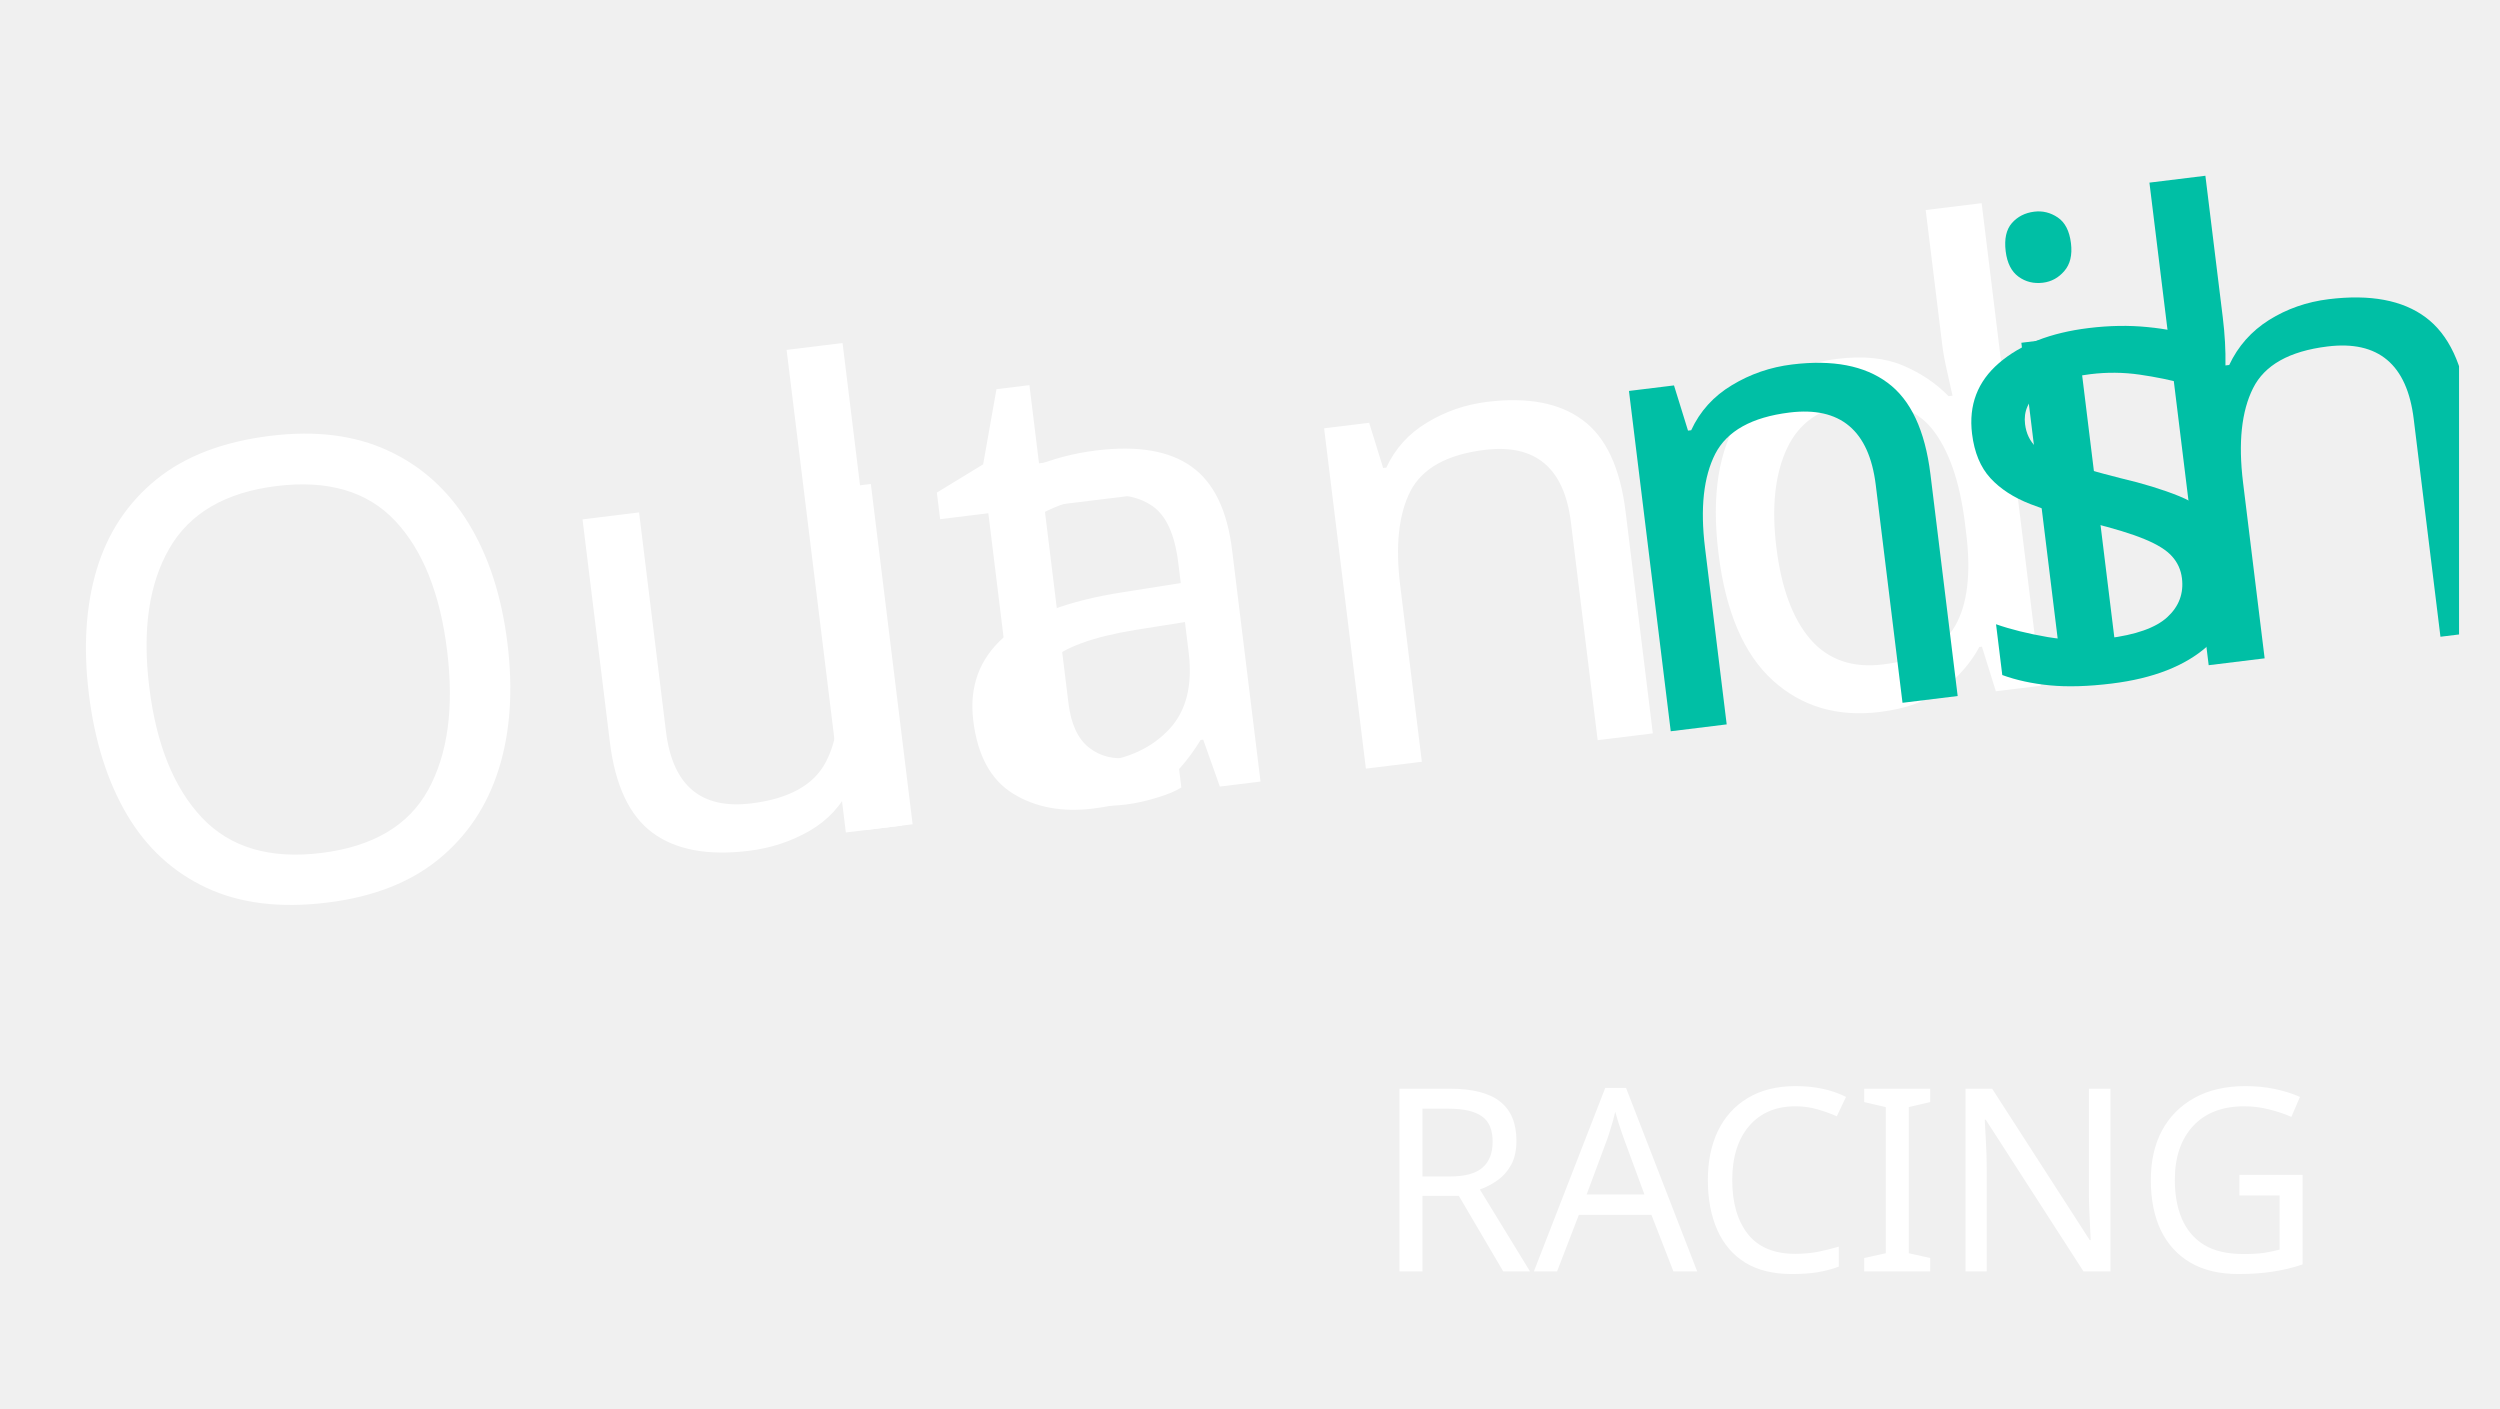
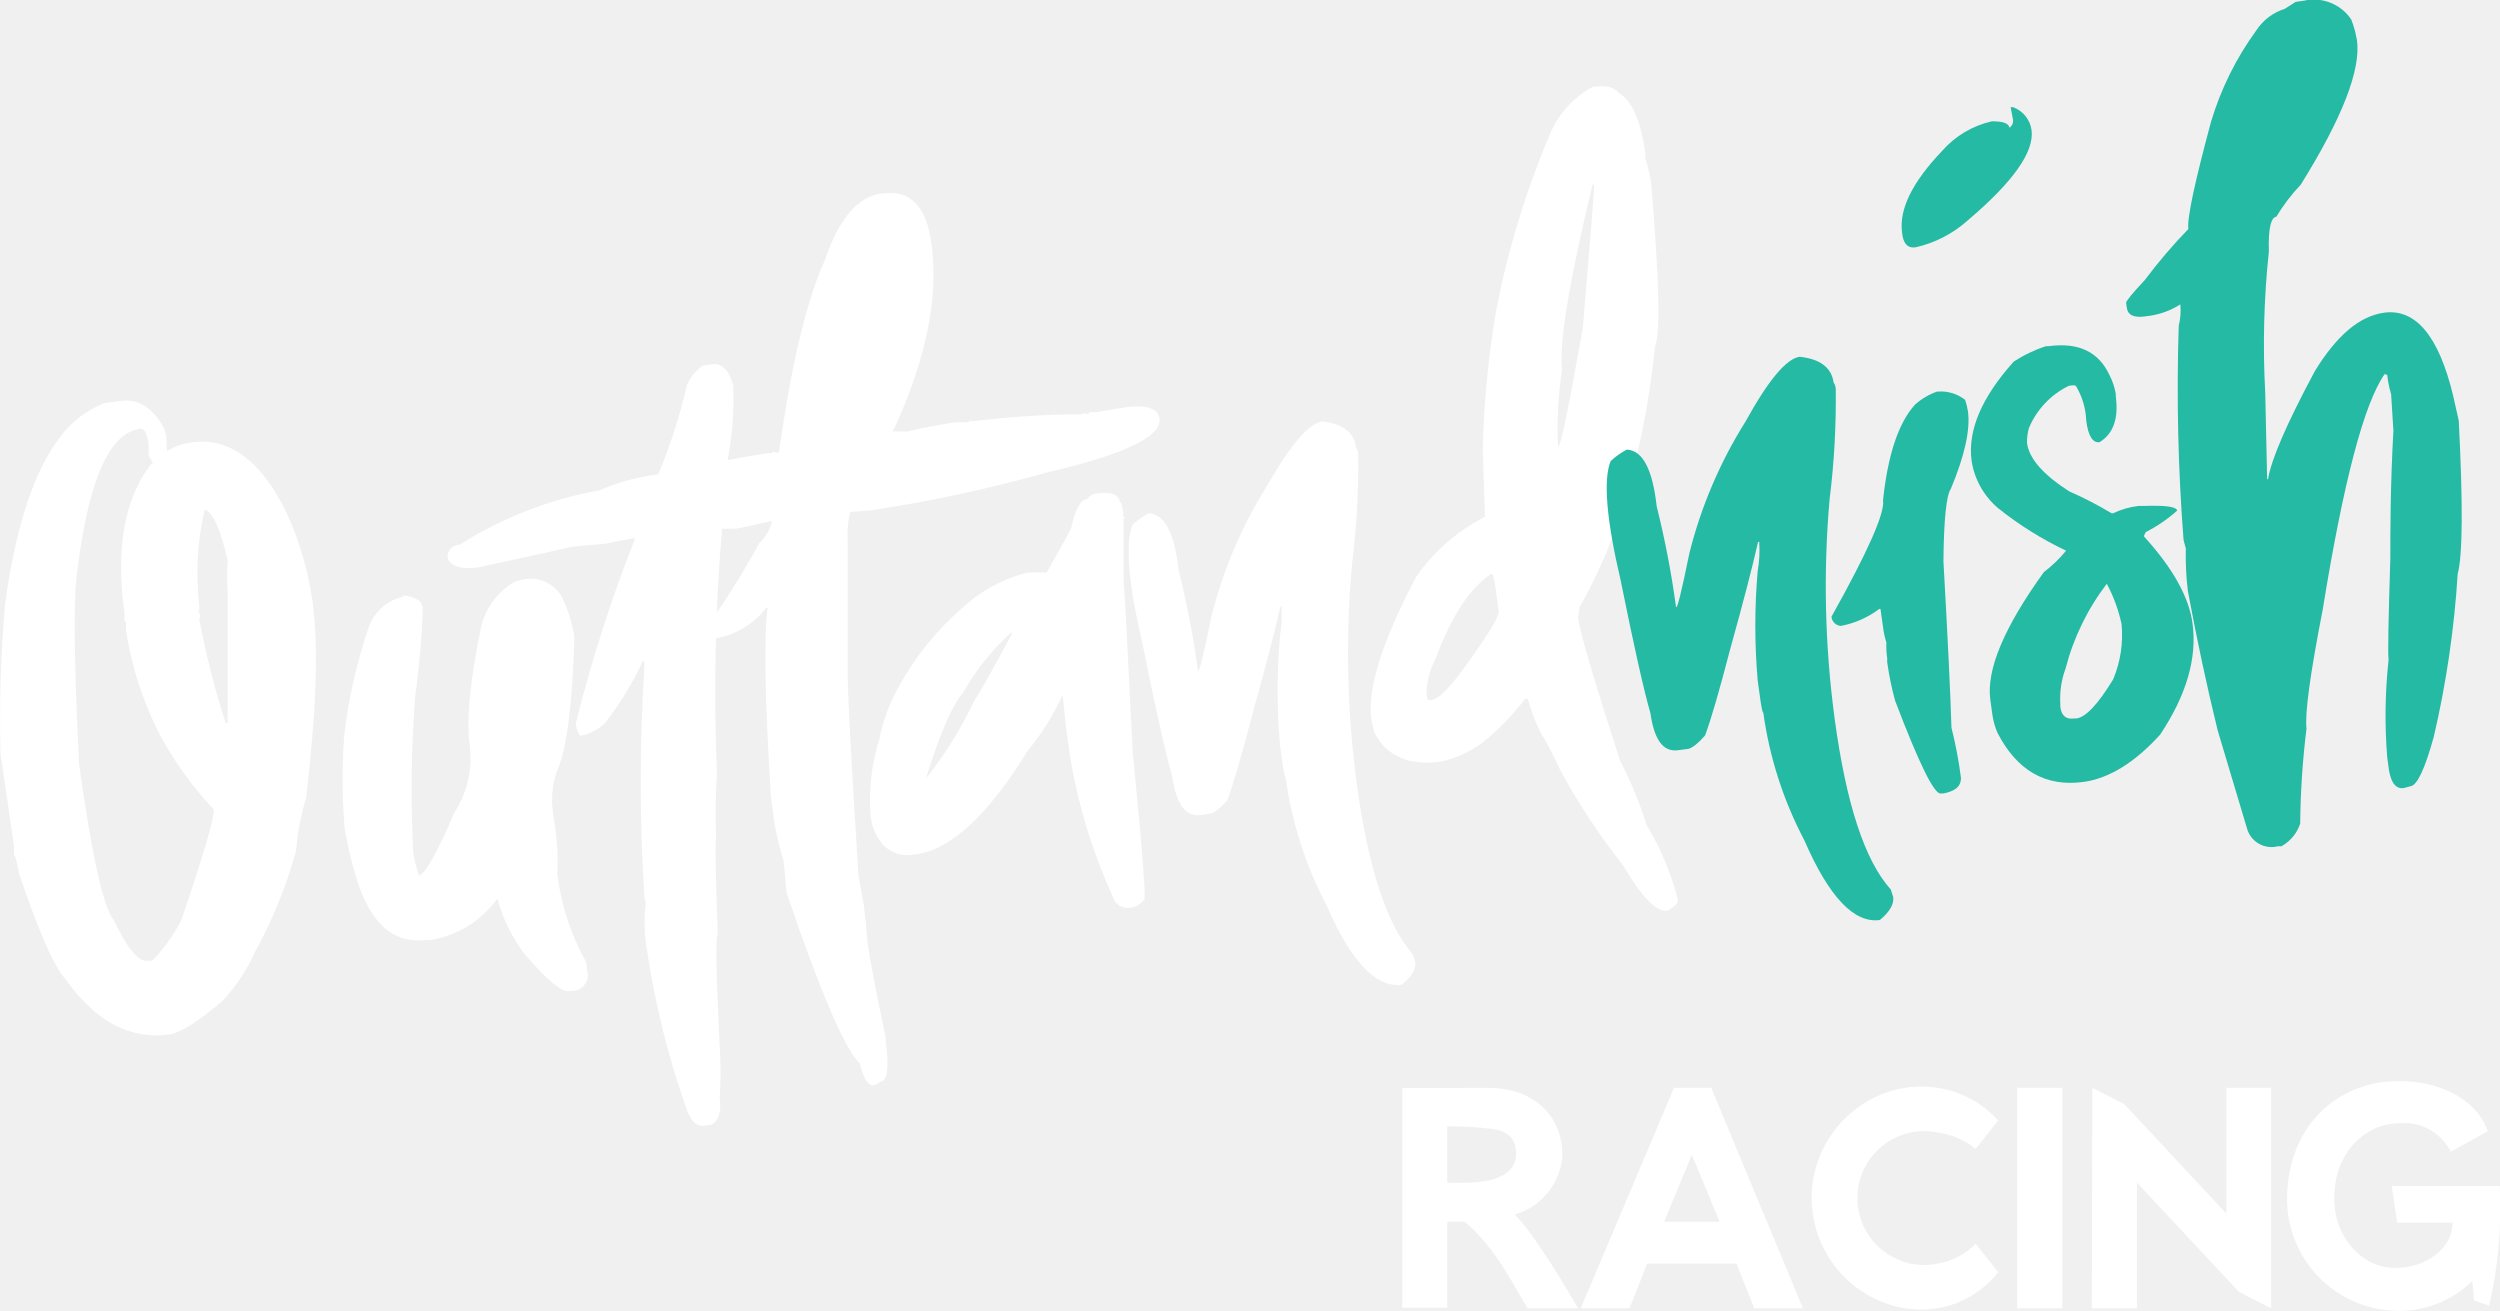
- <svg xmlns="http://www.w3.org/2000/svg" viewBox="0 0 195.39 110.09">
+ <svg xmlns="http://www.w3.org/2000/svg" viewBox="0 0 186.68 97.87">
  <defs>
-     <style>.cls-1{fill:none;}.cls-2{clip-path:url(#clip-path);}.cls-3,.cls-5{font-size:50px;font-family:Foxing;}.cls-3,.cls-6{fill:#fff;}.cls-7{fill:#000}.cls-4{letter-spacing:0em;}.cls-5{fill:#00bfa5;}.cls-6{font-size:20px;font-family:RabbidHighwaySignII, Rabbid Highway Sign II;}</style>
-     <clipPath id="clip-path">
-       <rect class="cls-1" x="0.02" y="0.16" width="192.17" height="102.21" />
-     </clipPath>
+     <style>.cls-1{fill:#fff;}.cls-2{fill:#24baa3;}</style>
  </defs>
  <g id="Layer_2" data-name="Layer 2">
    <g id="Layer_1-2" data-name="Layer 1">
-       <g class="cls-2">
-         <text id="logo-outland" class="cls-3" transform="translate(6.11 72.43) rotate(-7)">
-           <tspan class="cls-4">Out</tspan>
-           <tspan x="56.2" y="0">land</tspan>
-         </text>
-         <text class="cls-5" transform="translate(126.36 57.67) rotate(-7)">ni<tspan class="cls-4" x="27.91" y="0">s</tspan>
-           <tspan x="42.36" y="0">h</tspan>
-         </text>
-         <text id="logo-racing" class="cls-6" transform="translate(107.44 99.37)">RACING</text>
-       </g>
+       <path class="cls-1" d="M111.19,81.23c3.82.06,5.48,2.54,5.48,5a4.92,4.92,0,0,1-3.56,4.46c1.4,1.36,4,5.72,4.72,7h-3.76c-.78-1.18-2.34-4.54-4.7-6.46l-1.3,0v6.42h-3.36V81.25Zm-.6,7c1.44-.12,2.62-.84,2.62-2s-.48-1.76-1.86-1.94a24.21,24.21,0,0,0-3.28-.18v4.2C108.91,88.35,109.77,88.33,110.59,88.25Z" />
+       <path class="cls-1" d="M134.63,97.69H131l-1.34-3.34H123l-1.32,3.34h-3.64L125,81.23h2.78Zm-8.3-11.46-2.06,5h4.14Z" />
+       <path class="cls-1" d="M144.41,97.73a7.94,7.94,0,0,1-2.3-.06,8.35,8.35,0,0,1,0-16.42,7.92,7.92,0,0,1,2.3-.06,7.65,7.65,0,0,1,4.8,2.48l-1.68,2.12a5.58,5.58,0,0,0-2.62-1.18,5,5,0,1,0,0,9.7,5,5,0,0,0,2.62-1.44L149.21,95A7.32,7.32,0,0,1,144.41,97.73Z" />
+       <path class="cls-1" d="M154,97.69h-3.37V81.23H154Z" />
+       <path class="cls-1" d="M156.24,81.23l2.39,1.22,7.62,8.18,0-9.4h3.34V97.69l-2.4-1.22-7.62-8.16v9.38h-3.37Z" />
+       <path class="cls-1" d="M185.87,97.49l-1.12-.38-.14-1.46a7.72,7.72,0,0,1-5.88,2.22,8.34,8.34,0,0,1-7.95-8.3c0-5.48,3.77-8.8,8.19-8.84,3.28-.06,6,1.42,6.8,3.74L183,86a3.85,3.85,0,0,0-3.84-2.12c-2.48,0-4.86,2.12-4.86,5.6,0,2.94,2.1,5.2,4.54,5.2s4.3-1.54,4.3-3.38l-4.14,0-.4-2.74,8.06,0A32.19,32.19,0,0,1,185.87,97.49Z" />
+       <path class="cls-1" d="M7.8,30.1,9,29.94c1.33-.18,2.4.5,3.23,2l.18.57.06,1.17a4.77,4.77,0,0,1,1.88-.65q4.17-.56,7,5.16a23.71,23.71,0,0,1,2,6.83q.66,4.83-.49,14.55a19.43,19.43,0,0,0-.75,3.94A34.67,34.67,0,0,1,19,71.16a13,13,0,0,1-2.38,3.57q-2.73,2.34-4,2.52-4.41.59-7.76-4.18c-.89-1-2-3.6-3.43-7.81-.18-1-.31-1.44-.39-1.43v-.69c-.18-1.32-.53-3.6-1-6.85A98.45,98.45,0,0,1,.38,45.1Q1.57,36.4,4.5,32.62A7.55,7.55,0,0,1,7.8,30.1ZM5.89,56.67l0,.29Q7.33,67.34,8.51,68.74c1,2.09,1.85,3.1,2.47,3l.39,0a13.2,13.2,0,0,0,2.16-3q2.54-7.45,2.42-8.31a26.72,26.72,0,0,1-3.87-5.29,25.72,25.72,0,0,1-2.69-8.21.94.94,0,0,0,0-.49c0-.07,0-.09-.1-.09v-.59q-1-7.23,2-11.12h.1v-.1L11.09,34a4.8,4.8,0,0,0,0-.88c-.11-.78-.32-1.14-.64-1.1q-3.63.5-4.81,11.79Q5.44,47.63,5.89,56.67Zm9.4-18.62a20.72,20.72,0,0,0-.41,7.16l0,.29a.09.09,0,0,1-.09.11.86.86,0,0,1,.14.27c0,.2,0,.3-.06.31A61.91,61.91,0,0,0,16.86,54H17L17,44.23a18,18,0,0,1,0-2.37C16.47,39.54,15.91,38.27,15.29,38.05Z" />
+       <path class="cls-1" d="M38.93,43.3A2.68,2.68,0,0,1,42.15,45a9.7,9.7,0,0,1,.74,2.58c-.15,5.06-.57,8.37-1.27,9.91a6.65,6.65,0,0,0-.33,3.19l.06.44a18.51,18.51,0,0,1,.27,4.15,17.86,17.86,0,0,0,2.14,6.56l.09.65A1.19,1.19,0,0,1,42.71,74l-.29,0c-.5.07-1.55-.81-3.14-2.63a12,12,0,0,1-2.14-4.27,7.69,7.69,0,0,1-4.9,3.08l-.36,0c-2.33.31-4-1-5.07-4a29.53,29.53,0,0,1-1.1-4.48l0-.17a44.72,44.72,0,0,1,0-6.68,39.24,39.24,0,0,1,1.82-8,3.52,3.52,0,0,1,2.57-2.29v-.1c.91.09,1.41.4,1.47.91A61.12,61.12,0,0,1,31,52a91.43,91.43,0,0,0-.14,11.7,10.42,10.42,0,0,0,.43,1.69c.5-.19,1.38-1.77,2.64-4.71a7.49,7.49,0,0,0,1.15-5c-.26-1.86,0-4.81.84-8.84a5.28,5.28,0,0,1,2.52-3.4Z" />
+       <path class="cls-1" d="M52.48,27.3l.68-.1q1.11-.15,1.59,1.56a23.65,23.65,0,0,1-.42,5.58h.09c1.19-.23,2.18-.4,3-.51l.19,0a.09.09,0,0,0,.09-.11l.2.07.2,0a.08.08,0,0,0,.08-.11l.21.07a.08.08,0,0,0,.08-.11l.21.07q2.43-.61,8.07-1.49l1,0c1.42-.33,2.61-.55,3.56-.68.57,0,.93,0,1.08-.05l0-.1a.71.71,0,0,0,.31.06,68.48,68.48,0,0,1,8.2-.52v-.1l.21.08c.19,0,.28-.08.27-.14l.5,0L84,30.42q2.42-.33,2.58.84.27,2-8.33,4A109.19,109.19,0,0,1,65.09,38.1c-1.52.13-2.43.18-2.74.18a5.72,5.72,0,0,1-1.43.39l-3.41.26c-1.56.35-2.42.53-2.59.55l-1,0a142.44,142.44,0,0,0-.38,18.29,41.23,41.23,0,0,0-.07,4.54c-.09,1.31,0,3.8.13,7.47-.18,0-.13,2.81.14,8.36a27.47,27.47,0,0,1,0,3.84c.14,1-.06,1.7-.61,2l-.58.08c-.58.08-1.05-.45-1.4-1.58a63.46,63.46,0,0,1-2.81-11.35,12.78,12.78,0,0,1-.12-3.73L48.11,67l0-.19a133.38,133.38,0,0,1,0-16.85l0-.5v-.09H48A23.58,23.58,0,0,1,45.17,54a3.52,3.52,0,0,1-1.85.94,1.7,1.7,0,0,1-.3-.75L43,54A109.37,109.37,0,0,1,47.43,40.2h-.09q-.56.07-2.31.42c-1.21.09-2,.16-2.24.2l-7.08,1.55c-1.12.15-1.87,0-2.25-.58a.86.86,0,0,1,.84-1.1,29.1,29.1,0,0,1,10.48-4.08,15,15,0,0,1,3.69-1.09l.68-.1a40.21,40.21,0,0,0,2.15-6.69A3.46,3.46,0,0,1,52.48,27.3Z" />
+       <path class="cls-1" d="M65.8,14.45h.09Q69,14,69.55,18.18q1,7.23-4.47,17.17a6.65,6.65,0,0,0-1.78,5.06c0,5.91,0,9.09,0,9.56q-.06,1.71.8,15.37s.14.81.41,2.3c.11.83.2,1.73.27,2.73q.3,2.13,1.36,7.11l0,.29c.26,1.93.14,2.93-.38,3a1.49,1.49,0,0,1-.56.28c-.38,0-.72-.5-1-1.64q-1.7-1.66-5.47-12.76c-.1-1.25-.18-2.06-.23-2.43a20.37,20.37,0,0,1-.66-2.67l-.27-2q-.69-11.1-.25-14.16h-.1a6.21,6.21,0,0,1-4,2.32c-.33,0-.5-.08-.52-.22L52.66,47a64.92,64.92,0,0,0,4.05-6.46,3.4,3.4,0,0,0,1-3.09q1.44-12.58,3.87-18Q63.16,14.81,65.8,14.45Z" />
+       <path class="cls-1" d="M81.82,36.85l.09,0q1.61-.21,1.71.63c.1,0,.18.24.25.76l0,.31s0,.07.1.06l-.07.18,0,.15c0,.29,0,1.76,0,4.41q.09.73.69,12.92,1.08,10.89.84,10.92a1.59,1.59,0,0,1-1,.6l-.1,0a1.15,1.15,0,0,1-1.25-.87,41.29,41.29,0,0,1-2.94-9.13c-.14-.68-.3-1.7-.49-3.09-.06-.44-.15-1.31-.28-2.62V52h-.07a18.65,18.65,0,0,1-2.56,4.06q-4.44,7.22-8.36,7.74l-.17,0A2.41,2.41,0,0,1,65.87,63,3.87,3.87,0,0,1,65,60.8a15.39,15.39,0,0,1,.68-5.68,12.91,12.91,0,0,1,1.37-3.73,21.32,21.32,0,0,1,4.81-6,11,11,0,0,1,4.91-2.64l.39,0a9.54,9.54,0,0,1,1,0C79.38,40.6,80,39.47,80,39.39c.27-1.35.67-2.06,1.19-2.13A1,1,0,0,1,81.82,36.85ZM75.51,47.23a17.66,17.66,0,0,0-3.6,4.51Q70.76,53,69.18,58h.07a30.24,30.24,0,0,0,3.46-5.59q.51-.74,2.88-5.13Z" />
+       <path class="cls-1" d="M98.73,31.47c1.53.17,2.37.81,2.53,1.93a1,1,0,0,1,.16.47,60.35,60.35,0,0,1-.46,8.24,74.12,74.12,0,0,0,.35,16.41Q102.6,68,105.5,71.26l.18.56c.07.54-.25,1.1-1,1.71q-2.88.39-5.63-5.94A29,29,0,0,1,96,58.05c-.06,0-.15-.4-.26-1.24l-.16-1.16a47.35,47.35,0,0,1,0-8.18,9,9,0,0,0,.12-2.08l0-.1h-.09c-.41,1.85-1.1,4.5-2.08,8-.82,3.15-1.45,5.31-1.88,6.46-.53.6-.94.92-1.25,1l-.77.11C88.5,61,87.82,60,87.54,58q-.72-2.46-2.23-9.94c-1.06-4.53-1.3-7.48-.74-8.87a5.77,5.77,0,0,1,1.19-.86h.1c1.14.13,1.85,1.54,2.15,4.24a68.92,68.92,0,0,1,1.44,7.5c.07.27.4-1.06,1-4a33.93,33.93,0,0,1,4.19-9.84C96.38,33.2,97.74,31.61,98.73,31.47Z" />
+       <path class="cls-1" d="M118.92,6.49c1-.13,1.59,0,1.93.43,1,.57,1.66,2.05,2,4.46a2.4,2.4,0,0,1,0,.4,13.46,13.46,0,0,1,.44,1.81q.92,10.93.29,12.28a62.7,62.7,0,0,1-2.34,11.85,39.25,39.25,0,0,1-3.3,7.64l-.1.7v.1q.22,1.62,3.12,10.61a30.07,30.07,0,0,1,2,4.85,20.51,20.51,0,0,1,2.34,5.6c0,.21-.23.47-.78.79q-1.23.18-3.32-3.39a49.29,49.29,0,0,1-4.71-7.15A27.48,27.48,0,0,0,115,54.62a14.61,14.61,0,0,1-.92-2.44l-.2,0a18.29,18.29,0,0,1-3.2,3.29,8.27,8.27,0,0,1-3.06,1.4c-2.42.33-4.09-.4-5-2.18l-.22-.95q-.47-3.44,3.37-10.71a14.09,14.09,0,0,1,5.12-4.44l-.17-4.9a70.48,70.48,0,0,1,1-10.49,65.23,65.23,0,0,1,4.1-13.37A7.1,7.1,0,0,1,118.92,6.49Zm-12.4,45.24.06.38c0,.13.1.19.22.17h.09c.57-.08,1.52-1.06,2.86-3,1.49-2.07,2.21-3.29,2.16-3.64l-.25-1.84c-.08-.65-.19-1-.32-.94q-2.4,1.6-4.16,6.37A5.74,5.74,0,0,0,106.52,51.73Zm12.4-37.95q-2.65,11-2.27,13.81a27.63,27.63,0,0,0-.3,5.76c.19,0,.81-3,1.85-8.93q.87-10.29.83-10.56v-.09Z" />
+       <path class="cls-2" d="M134.39,26.64c1.53.17,2.37.81,2.53,1.92a1,1,0,0,1,.16.47,60.49,60.49,0,0,1-.46,8.25A74.12,74.12,0,0,0,137,53.69q1.29,9.53,4.19,12.73l.18.57q.1.8-1,1.71-2.88.39-5.63-5.94a29,29,0,0,1-3.07-9.54c-.06,0-.15-.41-.26-1.25l-.16-1.16a47.23,47.23,0,0,1,0-8.17,9.07,9.07,0,0,0,.12-2.09l0-.09h-.09q-.62,2.76-2.08,8-1.23,4.73-1.88,6.46c-.53.6-.94.92-1.25,1l-.77.1c-1.1.15-1.78-.77-2.06-2.77q-.72-2.47-2.23-9.95c-1.06-4.52-1.3-7.48-.74-8.87a5.56,5.56,0,0,1,1.19-.85h.1c1.14.12,1.85,1.54,2.15,4.24a68.81,68.81,0,0,1,1.44,7.49c.07.27.4-1.06,1-4a34,34,0,0,1,4.19-9.83Q132.9,26.84,134.39,26.64Z" />
+       <path class="cls-2" d="M144.64,29.24h.1a2.89,2.89,0,0,1,2,.62,5,5,0,0,1,.21.86q.28,2.05-1.28,5.79c-.33.47-.52,2.27-.55,5.39q.49,8.73.6,12.44a31.7,31.7,0,0,1,.71,3.75c0,.66-.47,1-1.32,1.16l-.2,0c-.48.06-1.62-2.25-3.4-6.93a22.68,22.68,0,0,1-.59-2.88l0-.29a6.11,6.11,0,0,1-.06-1.17,6.58,6.58,0,0,1-.25-1.15l-.19-1.36-.09,0a6.91,6.91,0,0,1-2.88,1.27.76.76,0,0,1-.69-.69c2.7-4.83,4-7.74,3.85-8.7.36-3.39,1.15-5.76,2.38-7.13A5,5,0,0,1,144.64,29.24ZM150.14,8l.17,0a2.14,2.14,0,0,1,1.39,1.71q.33,2.43-4.78,6.76a8.7,8.7,0,0,1-3.89,2c-.58.08-.93-.29-1-1.12q-.35-2.58,3-6.09a7,7,0,0,1,3.7-2.2l.09,0c.78,0,1.19.17,1.23.48a.63.63,0,0,0,.25-.68Z" />
+       <path class="cls-2" d="M152.78,25.85l.2,0q3.32-.45,4.53,2.14a4.83,4.83,0,0,1,.48,1.42l0,.19c.22,1.65-.18,2.78-1.21,3.42-.52.07-.86-.48-1-1.64A5.33,5.33,0,0,0,155,28.8a.76.76,0,0,0-.4,0h-.1a6.15,6.15,0,0,0-3,3.17,3.9,3.9,0,0,0-.14,1.1c.15,1.17,1.2,2.37,3.15,3.62a27.55,27.55,0,0,1,3.17,1.64l.1,0a6.06,6.06,0,0,1,1.9-.55l.38,0c1.64-.06,2.48.06,2.51.35a10.89,10.89,0,0,1-2.34,1.6l-.15.31c2.15,2.36,3.37,4.52,3.64,6.51q.53,3.88-2.42,8.31c-1.9,2.09-3.82,3.27-5.73,3.53q-4.22.57-6.41-3.66a5.29,5.29,0,0,1-.38-1.33l-.16-1.16q-.45-3.35,4-9.52a9.92,9.92,0,0,0,1.66-1.6,25.92,25.92,0,0,1-5.06-3.16,5.78,5.78,0,0,1-2-3.57Q146.78,31,150.37,27A10.08,10.08,0,0,1,152.78,25.85Zm1.07,26.75,0,.2c.09.64.43.93,1,.85l.19,0c.71-.09,1.63-1.07,2.76-2.93a8.59,8.59,0,0,0,.62-4.13,11.66,11.66,0,0,0-1.1-3,17.72,17.72,0,0,0-3.08,6.33A6.47,6.47,0,0,0,153.85,52.6Z" />
+       <path class="cls-2" d="M171.42.14l.63-.09a3.36,3.36,0,0,1,3.52,1.4,7,7,0,0,1,.29.89L176,3q.45,3.33-4.2,10.79a13.88,13.88,0,0,0-1.82,2.39c-.42.06-.61.93-.56,2.61a65.51,65.51,0,0,0-.27,10.54l.14,6.36,0,.09h.07c.23-1.46,1.39-4.14,3.49-8.06,1.63-2.67,3.35-4.12,5.17-4.37q3.54-.48,5.15,6.15l.43,1.91q.48,9.38-.08,11.45A73.64,73.64,0,0,1,181.74,55c-.66,2.4-1.24,3.64-1.74,3.71l-.52.14c-.6.08-1-.46-1.13-1.62l-.09-.65a38.67,38.67,0,0,1,.1-7.31q-.09-.64.13-7.53c0-2.16,0-5.36.23-9.59l-.17-2.71a8,8,0,0,1-.29-1.44l-.19-.07q-2.31,3.28-4.63,17.6c-.93,4.77-1.34,7.73-1.21,8.89a62.48,62.48,0,0,0-.47,7.08,3,3,0,0,1-1.4,1.69l-.26,0a1.9,1.9,0,0,1-2.33-1.39l-2.18-7.29q-1.22-5-2.22-10.39a21.9,21.9,0,0,1-.15-3.16l-.17-.64a146.5,146.5,0,0,1-.36-16,4.67,4.67,0,0,0,.12-1.59,5.81,5.81,0,0,1-2.22.84l-.44.06c-.82.11-1.27-.11-1.34-.66l-.05-.36c0-.13.45-.69,1.39-1.69a40,40,0,0,1,3.26-3.82c-.11-.76.46-3.43,1.69-8a22.56,22.56,0,0,1,3.39-6.84,3.92,3.92,0,0,1,2.12-1.6Z" />
    </g>
  </g>
</svg>
